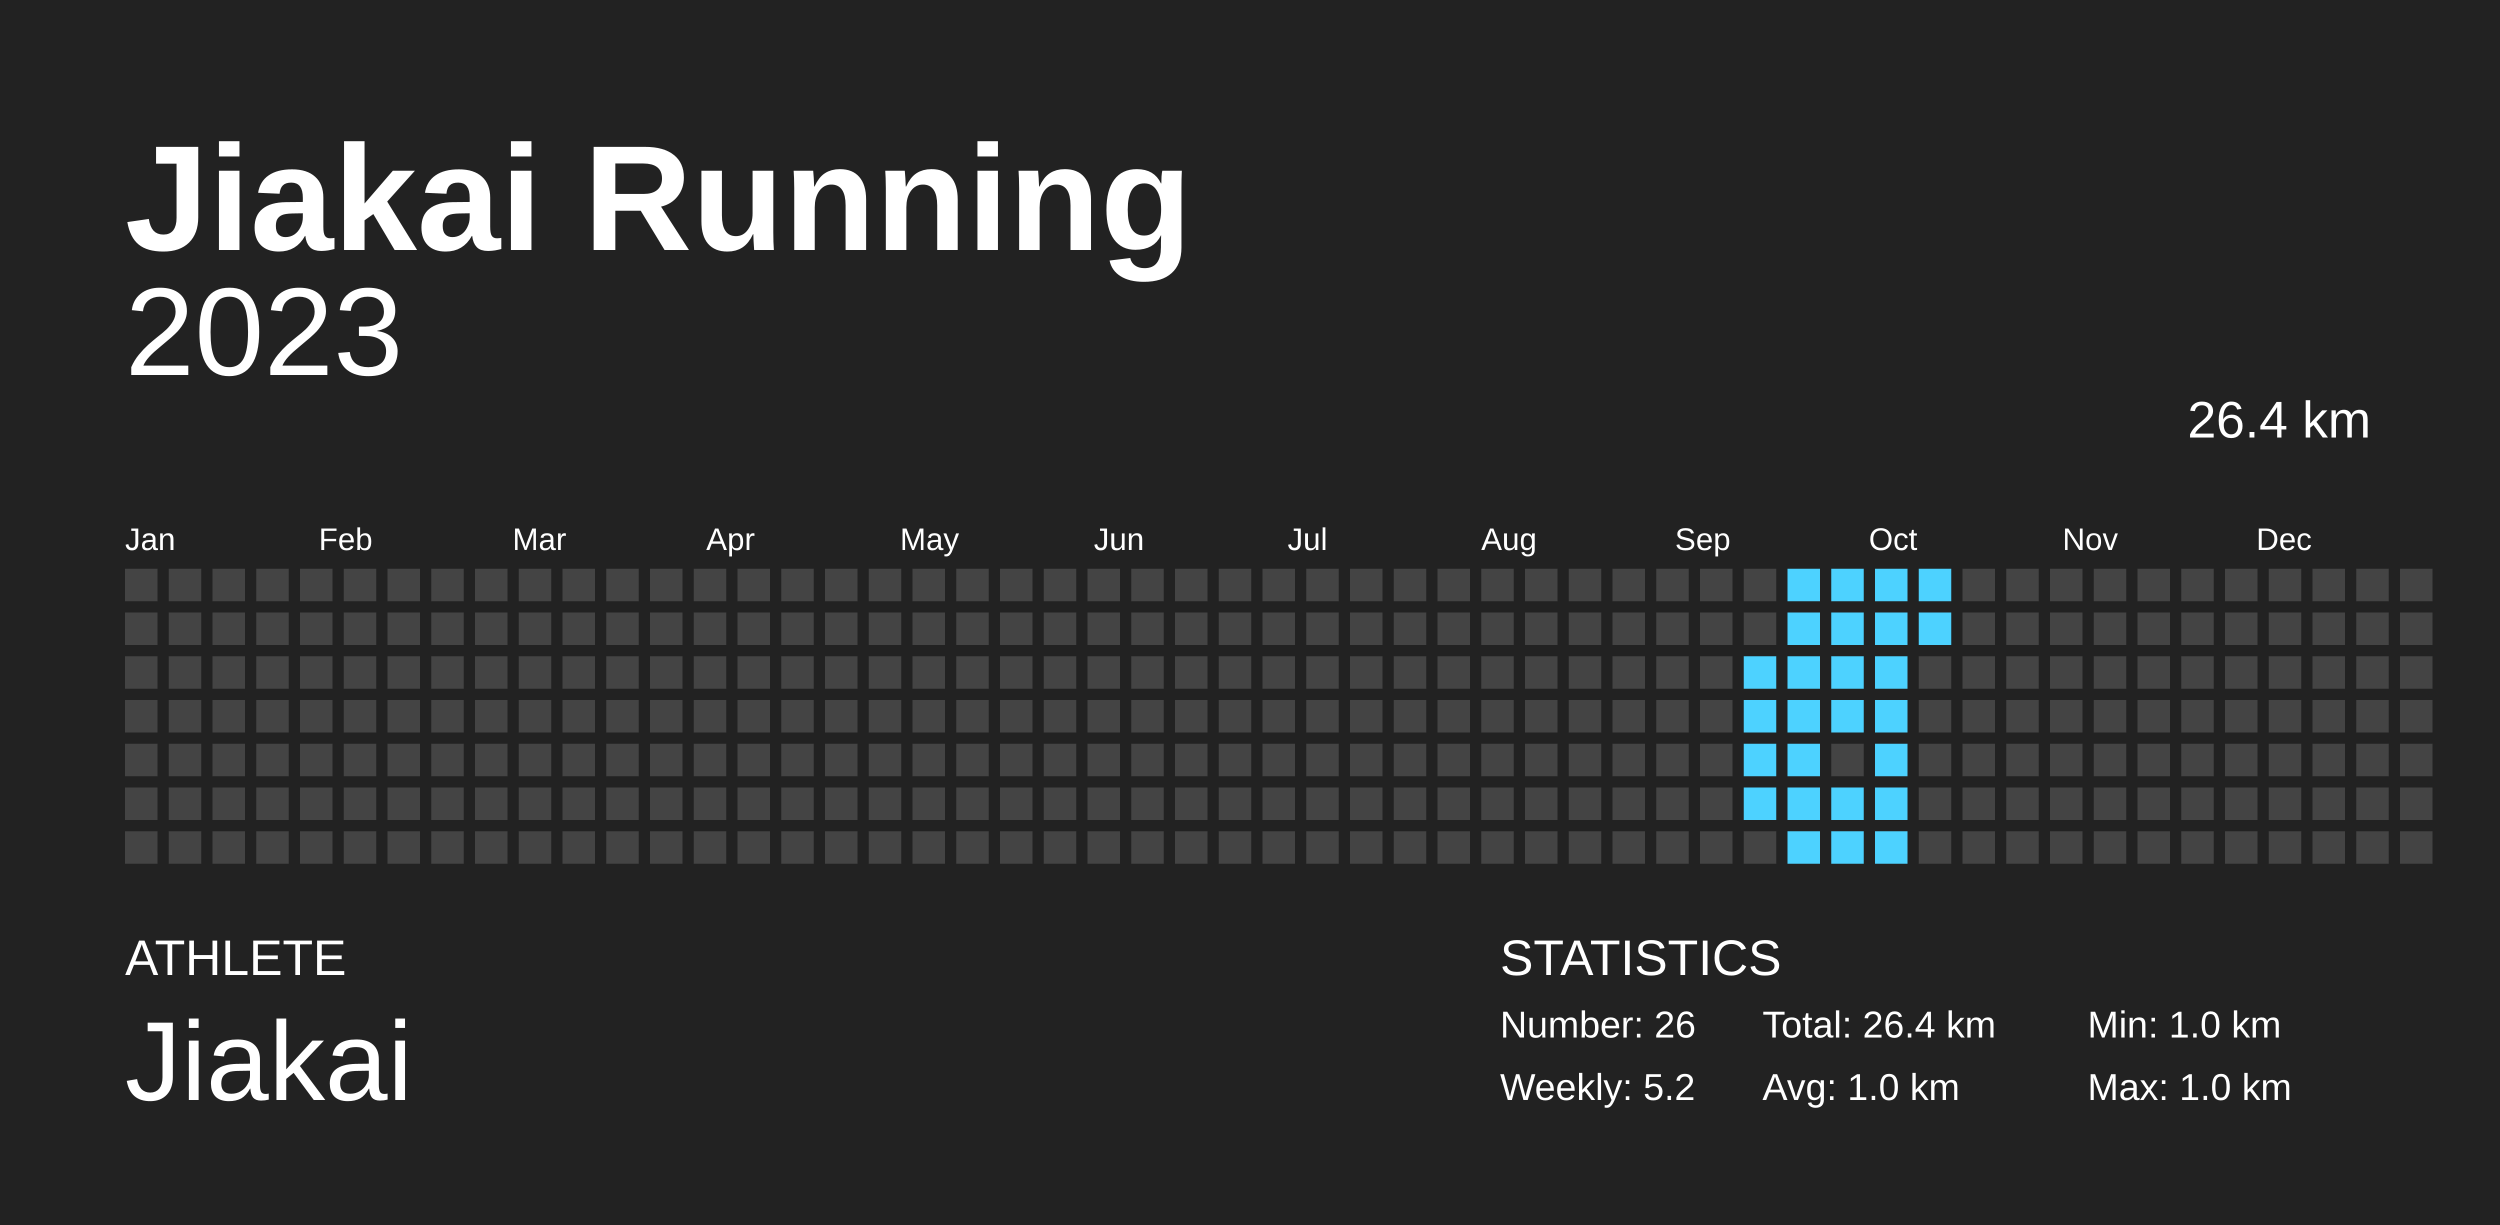
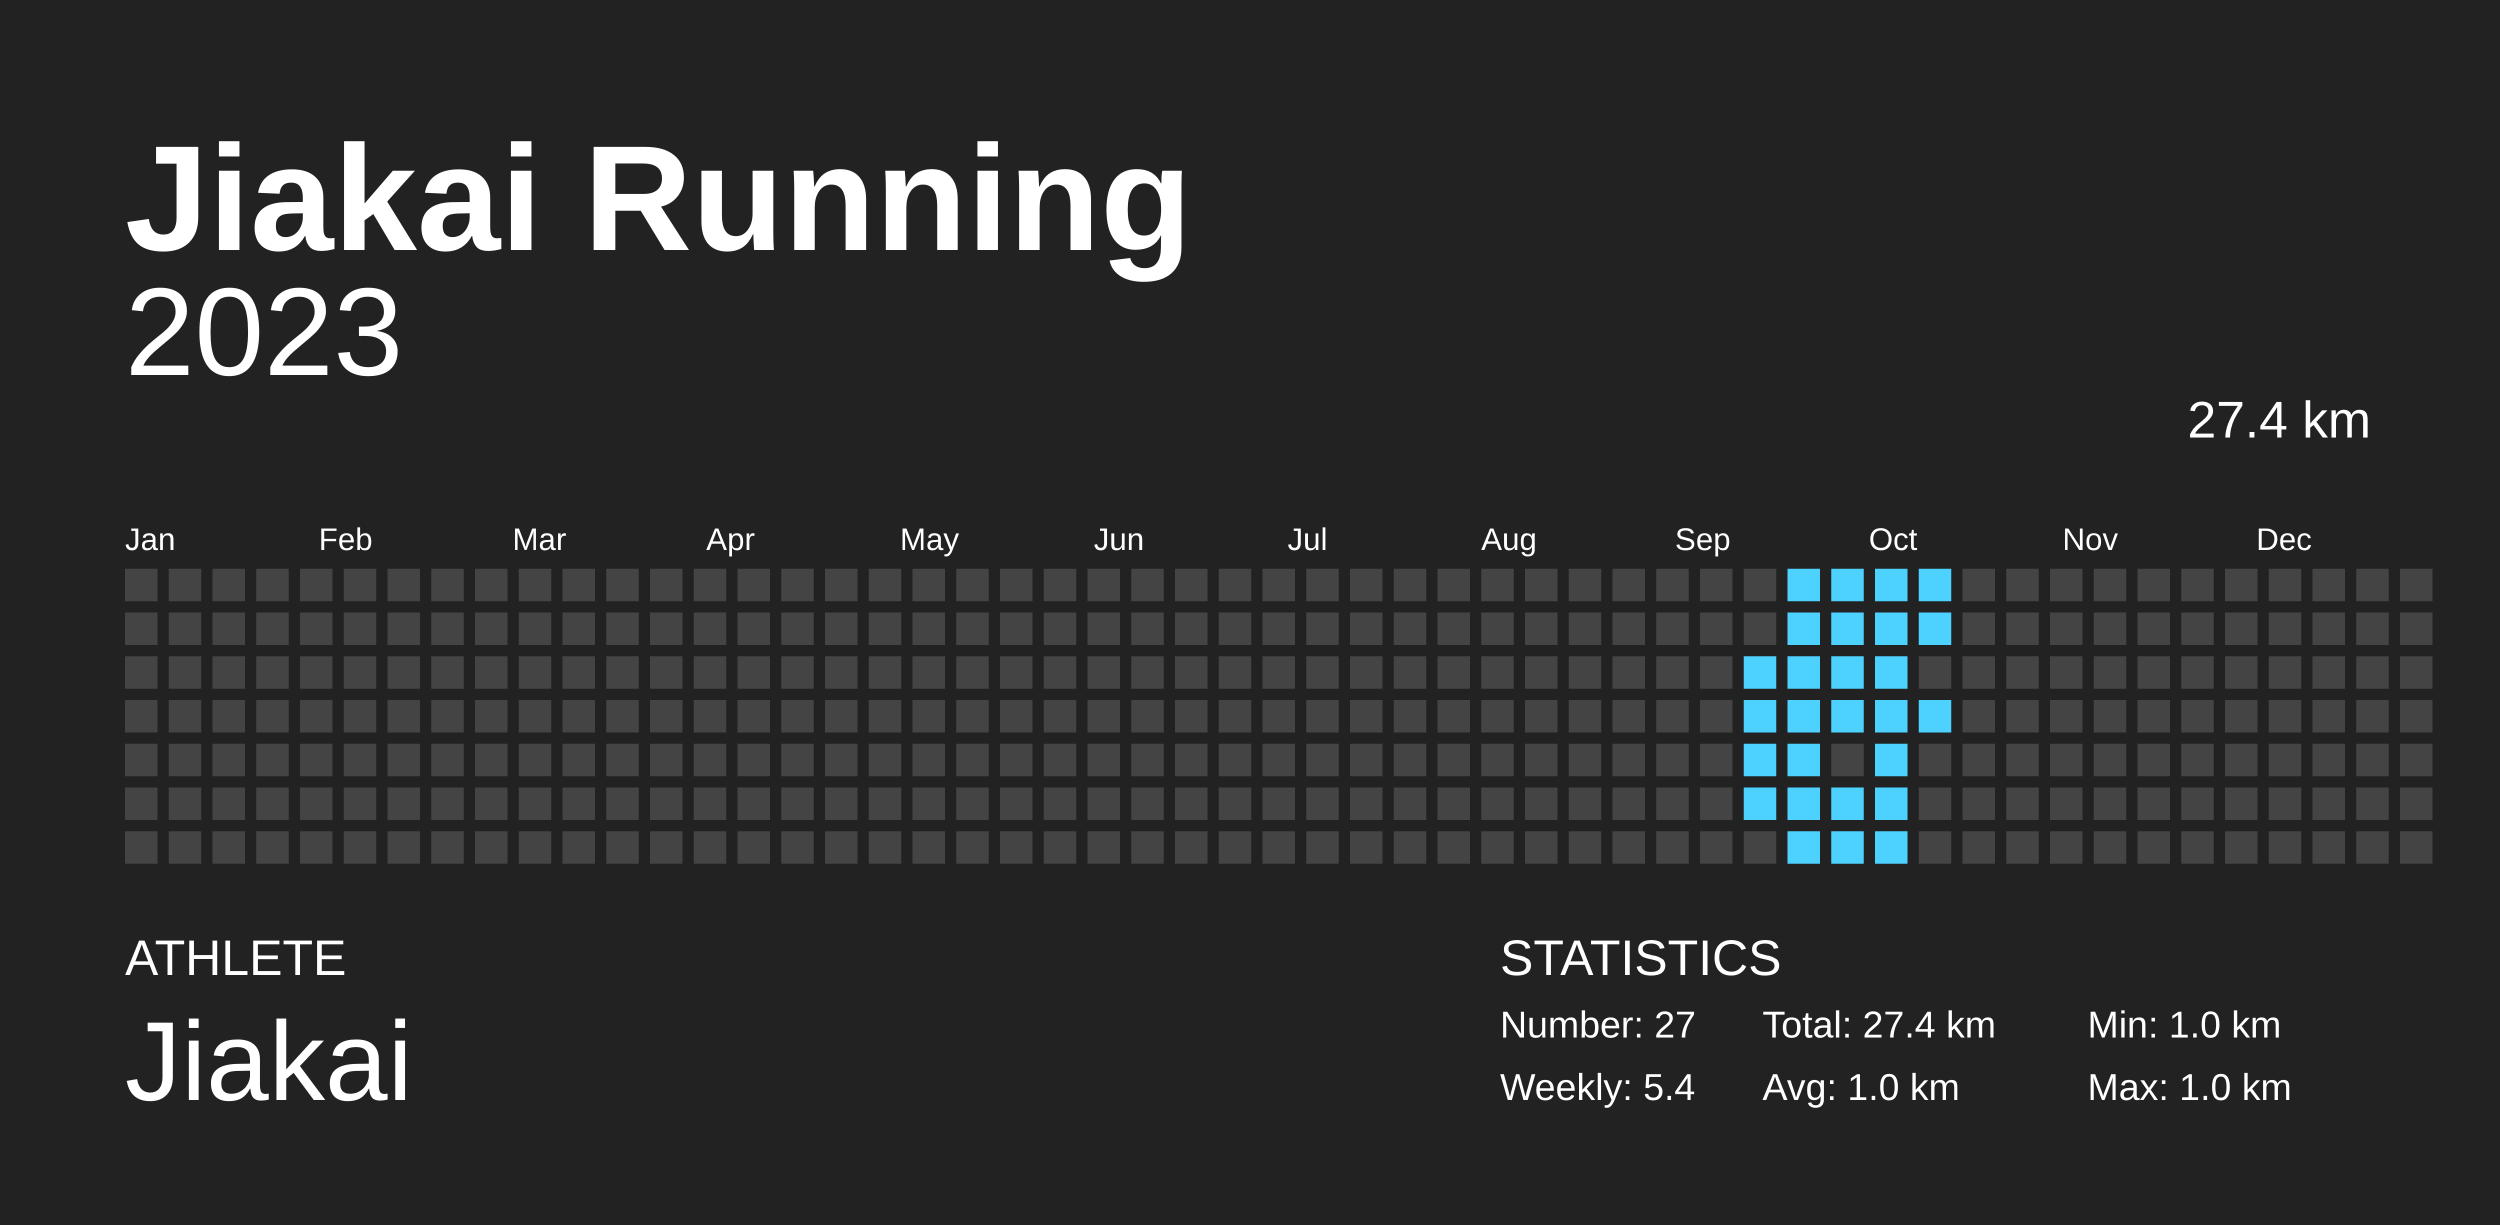
<svg xmlns="http://www.w3.org/2000/svg" baseProfile="full" height="98mm" version="1.1" viewBox="0,0,200,98" width="200mm">
  <defs />
  <rect fill="#222222" height="98" width="200" x="0" y="0" />
  <text fill="#FFFFFF" style="font-size:12px; font-family:Arial; font-weight:bold;" x="10" y="20">Jiakai Running</text>
  <text fill="#FFFFFF" style="font-size:4px; font-family:Arial" x="10" y="78">ATHLETE</text>
  <text fill="#FFFFFF" style="font-size:9px; font-family:Arial" x="10" y="88">Jiakai</text>
  <text fill="#FFFFFF" style="font-size:4px; font-family:Arial" x="120" y="78">STATISTICS</text>
-   <text fill="#FFFFFF" style="font-size:3px; font-family:Arial" x="120" y="83">Number: 26</text>
-   <text fill="#FFFFFF" style="font-size:3px; font-family:Arial" x="120" y="88">Weekly: 5.2</text>
-   <text fill="#FFFFFF" style="font-size:3px; font-family:Arial" x="141" y="83">Total: 26.4 km</text>
+   <text fill="#FFFFFF" style="font-size:3px; font-family:Arial" x="120" y="83">Number: 27</text>
+   <text fill="#FFFFFF" style="font-size:3px; font-family:Arial" x="120" y="88">Weekly: 5.4</text>
+   <text fill="#FFFFFF" style="font-size:3px; font-family:Arial" x="141" y="83">Total: 27.4 km</text>
  <text fill="#FFFFFF" style="font-size:3px; font-family:Arial" x="141" y="88">Avg: 1.0 km</text>
  <text fill="#FFFFFF" style="font-size:3px; font-family:Arial" x="167" y="83">Min: 1.0 km</text>
  <text fill="#FFFFFF" style="font-size:3px; font-family:Arial" x="167" y="88">Max: 1.0 km</text>
  <text alignment-baseline="hanging" fill="#FFFFFF" style="font-size:10.0px; font-family:Arial;" x="10" y="30">2023</text>
-   <text alignment-baseline="hanging" fill="#FFFFFF" style="font-size:4.125px; font-family:Arial;" x="175" y="35">26.4 km</text>
+   <text alignment-baseline="hanging" fill="#FFFFFF" style="font-size:4.125px; font-family:Arial;" x="175" y="35">27.4 km</text>
  <text fill="#FFFFFF" style="font-size:2.5px; font-family:Arial" x="10.0" y="44">Jan</text>
  <text fill="#FFFFFF" style="font-size:2.5px; font-family:Arial" x="25.5" y="44">Feb</text>
  <text fill="#FFFFFF" style="font-size:2.5px; font-family:Arial" x="41.0" y="44">Mar</text>
  <text fill="#FFFFFF" style="font-size:2.5px; font-family:Arial" x="56.5" y="44">Apr</text>
  <text fill="#FFFFFF" style="font-size:2.5px; font-family:Arial" x="72.0" y="44">May</text>
  <text fill="#FFFFFF" style="font-size:2.5px; font-family:Arial" x="87.5" y="44">Jun</text>
  <text fill="#FFFFFF" style="font-size:2.5px; font-family:Arial" x="103.0" y="44">Jul</text>
  <text fill="#FFFFFF" style="font-size:2.5px; font-family:Arial" x="118.5" y="44">Aug</text>
  <text fill="#FFFFFF" style="font-size:2.5px; font-family:Arial" x="134.0" y="44">Sep</text>
  <text fill="#FFFFFF" style="font-size:2.5px; font-family:Arial" x="149.5" y="44">Oct</text>
  <text fill="#FFFFFF" style="font-size:2.5px; font-family:Arial" x="165.0" y="44">Nov</text>
  <text fill="#FFFFFF" style="font-size:2.5px; font-family:Arial" x="180.5" y="44">Dec</text>
  <rect fill="#444444" height="2.6" width="2.6" x="10.0" y="45.5" />
  <rect fill="#444444" height="2.6" width="2.6" x="10.0" y="49.0" />
  <rect fill="#444444" height="2.6" width="2.6" x="10.0" y="52.5" />
  <rect fill="#444444" height="2.6" width="2.6" x="10.0" y="56.0" />
  <rect fill="#444444" height="2.6" width="2.6" x="10.0" y="59.5" />
  <rect fill="#444444" height="2.6" width="2.6" x="10.0" y="63.0" />
  <rect fill="#444444" height="2.6" width="2.6" x="10.0" y="66.5" />
  <rect fill="#444444" height="2.6" width="2.6" x="13.5" y="45.5" />
  <rect fill="#444444" height="2.6" width="2.6" x="13.5" y="49.0" />
  <rect fill="#444444" height="2.6" width="2.6" x="13.5" y="52.5" />
  <rect fill="#444444" height="2.6" width="2.6" x="13.5" y="56.0" />
  <rect fill="#444444" height="2.6" width="2.6" x="13.5" y="59.5" />
  <rect fill="#444444" height="2.6" width="2.6" x="13.5" y="63.0" />
  <rect fill="#444444" height="2.6" width="2.6" x="13.5" y="66.5" />
  <rect fill="#444444" height="2.6" width="2.6" x="17.0" y="45.5" />
  <rect fill="#444444" height="2.6" width="2.6" x="17.0" y="49.0" />
  <rect fill="#444444" height="2.6" width="2.6" x="17.0" y="52.5" />
  <rect fill="#444444" height="2.6" width="2.6" x="17.0" y="56.0" />
  <rect fill="#444444" height="2.6" width="2.6" x="17.0" y="59.5" />
  <rect fill="#444444" height="2.6" width="2.6" x="17.0" y="63.0" />
  <rect fill="#444444" height="2.6" width="2.6" x="17.0" y="66.5" />
  <rect fill="#444444" height="2.6" width="2.6" x="20.5" y="45.5" />
  <rect fill="#444444" height="2.6" width="2.6" x="20.5" y="49.0" />
  <rect fill="#444444" height="2.6" width="2.6" x="20.5" y="52.5" />
  <rect fill="#444444" height="2.6" width="2.6" x="20.5" y="56.0" />
  <rect fill="#444444" height="2.6" width="2.6" x="20.5" y="59.5" />
  <rect fill="#444444" height="2.6" width="2.6" x="20.5" y="63.0" />
  <rect fill="#444444" height="2.6" width="2.6" x="20.5" y="66.5" />
  <rect fill="#444444" height="2.6" width="2.6" x="24.0" y="45.5" />
  <rect fill="#444444" height="2.6" width="2.6" x="24.0" y="49.0" />
  <rect fill="#444444" height="2.6" width="2.6" x="24.0" y="52.5" />
  <rect fill="#444444" height="2.6" width="2.6" x="24.0" y="56.0" />
  <rect fill="#444444" height="2.6" width="2.6" x="24.0" y="59.5" />
  <rect fill="#444444" height="2.6" width="2.6" x="24.0" y="63.0" />
  <rect fill="#444444" height="2.6" width="2.6" x="24.0" y="66.5" />
  <rect fill="#444444" height="2.6" width="2.6" x="27.5" y="45.5" />
  <rect fill="#444444" height="2.6" width="2.6" x="27.5" y="49.0" />
  <rect fill="#444444" height="2.6" width="2.6" x="27.5" y="52.5" />
  <rect fill="#444444" height="2.6" width="2.6" x="27.5" y="56.0" />
  <rect fill="#444444" height="2.6" width="2.6" x="27.5" y="59.5" />
  <rect fill="#444444" height="2.6" width="2.6" x="27.5" y="63.0" />
  <rect fill="#444444" height="2.6" width="2.6" x="27.5" y="66.5" />
  <rect fill="#444444" height="2.6" width="2.6" x="31.0" y="45.5" />
  <rect fill="#444444" height="2.6" width="2.6" x="31.0" y="49.0" />
  <rect fill="#444444" height="2.6" width="2.6" x="31.0" y="52.5" />
  <rect fill="#444444" height="2.6" width="2.6" x="31.0" y="56.0" />
  <rect fill="#444444" height="2.6" width="2.6" x="31.0" y="59.5" />
  <rect fill="#444444" height="2.6" width="2.6" x="31.0" y="63.0" />
  <rect fill="#444444" height="2.6" width="2.6" x="31.0" y="66.5" />
  <rect fill="#444444" height="2.6" width="2.6" x="34.5" y="45.5" />
  <rect fill="#444444" height="2.6" width="2.6" x="34.5" y="49.0" />
  <rect fill="#444444" height="2.6" width="2.6" x="34.5" y="52.5" />
  <rect fill="#444444" height="2.6" width="2.6" x="34.5" y="56.0" />
  <rect fill="#444444" height="2.6" width="2.6" x="34.5" y="59.5" />
  <rect fill="#444444" height="2.6" width="2.6" x="34.5" y="63.0" />
  <rect fill="#444444" height="2.6" width="2.6" x="34.5" y="66.5" />
  <rect fill="#444444" height="2.6" width="2.6" x="38.0" y="45.5" />
  <rect fill="#444444" height="2.6" width="2.6" x="38.0" y="49.0" />
  <rect fill="#444444" height="2.6" width="2.6" x="38.0" y="52.5" />
  <rect fill="#444444" height="2.6" width="2.6" x="38.0" y="56.0" />
  <rect fill="#444444" height="2.6" width="2.6" x="38.0" y="59.5" />
  <rect fill="#444444" height="2.6" width="2.6" x="38.0" y="63.0" />
  <rect fill="#444444" height="2.6" width="2.6" x="38.0" y="66.5" />
  <rect fill="#444444" height="2.6" width="2.6" x="41.5" y="45.5" />
  <rect fill="#444444" height="2.6" width="2.6" x="41.5" y="49.0" />
  <rect fill="#444444" height="2.6" width="2.6" x="41.5" y="52.5" />
  <rect fill="#444444" height="2.6" width="2.6" x="41.5" y="56.0" />
  <rect fill="#444444" height="2.6" width="2.6" x="41.5" y="59.5" />
  <rect fill="#444444" height="2.6" width="2.6" x="41.5" y="63.0" />
  <rect fill="#444444" height="2.6" width="2.6" x="41.5" y="66.5" />
  <rect fill="#444444" height="2.6" width="2.6" x="45.0" y="45.5" />
  <rect fill="#444444" height="2.6" width="2.6" x="45.0" y="49.0" />
  <rect fill="#444444" height="2.6" width="2.6" x="45.0" y="52.5" />
  <rect fill="#444444" height="2.6" width="2.6" x="45.0" y="56.0" />
  <rect fill="#444444" height="2.6" width="2.6" x="45.0" y="59.5" />
  <rect fill="#444444" height="2.6" width="2.6" x="45.0" y="63.0" />
  <rect fill="#444444" height="2.6" width="2.6" x="45.0" y="66.5" />
  <rect fill="#444444" height="2.6" width="2.6" x="48.5" y="45.5" />
  <rect fill="#444444" height="2.6" width="2.6" x="48.5" y="49.0" />
  <rect fill="#444444" height="2.6" width="2.6" x="48.5" y="52.5" />
  <rect fill="#444444" height="2.6" width="2.6" x="48.5" y="56.0" />
  <rect fill="#444444" height="2.6" width="2.6" x="48.5" y="59.5" />
  <rect fill="#444444" height="2.6" width="2.6" x="48.5" y="63.0" />
  <rect fill="#444444" height="2.6" width="2.6" x="48.5" y="66.5" />
  <rect fill="#444444" height="2.6" width="2.6" x="52.0" y="45.5" />
  <rect fill="#444444" height="2.6" width="2.6" x="52.0" y="49.0" />
  <rect fill="#444444" height="2.6" width="2.6" x="52.0" y="52.5" />
  <rect fill="#444444" height="2.6" width="2.6" x="52.0" y="56.0" />
  <rect fill="#444444" height="2.6" width="2.6" x="52.0" y="59.5" />
  <rect fill="#444444" height="2.6" width="2.6" x="52.0" y="63.0" />
  <rect fill="#444444" height="2.6" width="2.6" x="52.0" y="66.5" />
  <rect fill="#444444" height="2.6" width="2.6" x="55.5" y="45.5" />
  <rect fill="#444444" height="2.6" width="2.6" x="55.5" y="49.0" />
  <rect fill="#444444" height="2.6" width="2.6" x="55.5" y="52.5" />
  <rect fill="#444444" height="2.6" width="2.6" x="55.5" y="56.0" />
  <rect fill="#444444" height="2.6" width="2.6" x="55.5" y="59.5" />
  <rect fill="#444444" height="2.6" width="2.6" x="55.5" y="63.0" />
  <rect fill="#444444" height="2.6" width="2.6" x="55.5" y="66.5" />
  <rect fill="#444444" height="2.6" width="2.6" x="59.0" y="45.5" />
  <rect fill="#444444" height="2.6" width="2.6" x="59.0" y="49.0" />
  <rect fill="#444444" height="2.6" width="2.6" x="59.0" y="52.5" />
  <rect fill="#444444" height="2.6" width="2.6" x="59.0" y="56.0" />
  <rect fill="#444444" height="2.6" width="2.6" x="59.0" y="59.5" />
  <rect fill="#444444" height="2.6" width="2.6" x="59.0" y="63.0" />
  <rect fill="#444444" height="2.6" width="2.6" x="59.0" y="66.5" />
  <rect fill="#444444" height="2.6" width="2.6" x="62.5" y="45.5" />
  <rect fill="#444444" height="2.6" width="2.6" x="62.5" y="49.0" />
  <rect fill="#444444" height="2.6" width="2.6" x="62.5" y="52.5" />
  <rect fill="#444444" height="2.6" width="2.6" x="62.5" y="56.0" />
  <rect fill="#444444" height="2.6" width="2.6" x="62.5" y="59.5" />
  <rect fill="#444444" height="2.6" width="2.6" x="62.5" y="63.0" />
  <rect fill="#444444" height="2.6" width="2.6" x="62.5" y="66.5" />
  <rect fill="#444444" height="2.6" width="2.6" x="66.0" y="45.5" />
  <rect fill="#444444" height="2.6" width="2.6" x="66.0" y="49.0" />
  <rect fill="#444444" height="2.6" width="2.6" x="66.0" y="52.5" />
  <rect fill="#444444" height="2.6" width="2.6" x="66.0" y="56.0" />
  <rect fill="#444444" height="2.6" width="2.6" x="66.0" y="59.5" />
  <rect fill="#444444" height="2.6" width="2.6" x="66.0" y="63.0" />
  <rect fill="#444444" height="2.6" width="2.6" x="66.0" y="66.5" />
  <rect fill="#444444" height="2.6" width="2.6" x="69.5" y="45.5" />
  <rect fill="#444444" height="2.6" width="2.6" x="69.5" y="49.0" />
  <rect fill="#444444" height="2.6" width="2.6" x="69.5" y="52.5" />
  <rect fill="#444444" height="2.6" width="2.6" x="69.5" y="56.0" />
  <rect fill="#444444" height="2.6" width="2.6" x="69.5" y="59.5" />
  <rect fill="#444444" height="2.6" width="2.6" x="69.5" y="63.0" />
  <rect fill="#444444" height="2.6" width="2.6" x="69.5" y="66.5" />
  <rect fill="#444444" height="2.6" width="2.6" x="73.0" y="45.5" />
  <rect fill="#444444" height="2.6" width="2.6" x="73.0" y="49.0" />
  <rect fill="#444444" height="2.6" width="2.6" x="73.0" y="52.5" />
  <rect fill="#444444" height="2.6" width="2.6" x="73.0" y="56.0" />
  <rect fill="#444444" height="2.6" width="2.6" x="73.0" y="59.5" />
  <rect fill="#444444" height="2.6" width="2.6" x="73.0" y="63.0" />
  <rect fill="#444444" height="2.6" width="2.6" x="73.0" y="66.5" />
  <rect fill="#444444" height="2.6" width="2.6" x="76.5" y="45.5" />
  <rect fill="#444444" height="2.6" width="2.6" x="76.5" y="49.0" />
  <rect fill="#444444" height="2.6" width="2.6" x="76.5" y="52.5" />
  <rect fill="#444444" height="2.6" width="2.6" x="76.5" y="56.0" />
  <rect fill="#444444" height="2.6" width="2.6" x="76.5" y="59.5" />
  <rect fill="#444444" height="2.6" width="2.6" x="76.5" y="63.0" />
  <rect fill="#444444" height="2.6" width="2.6" x="76.5" y="66.5" />
  <rect fill="#444444" height="2.6" width="2.6" x="80.0" y="45.5" />
  <rect fill="#444444" height="2.6" width="2.6" x="80.0" y="49.0" />
  <rect fill="#444444" height="2.6" width="2.6" x="80.0" y="52.5" />
  <rect fill="#444444" height="2.6" width="2.6" x="80.0" y="56.0" />
  <rect fill="#444444" height="2.6" width="2.6" x="80.0" y="59.5" />
  <rect fill="#444444" height="2.6" width="2.6" x="80.0" y="63.0" />
  <rect fill="#444444" height="2.6" width="2.6" x="80.0" y="66.5" />
  <rect fill="#444444" height="2.6" width="2.6" x="83.5" y="45.5" />
  <rect fill="#444444" height="2.6" width="2.6" x="83.5" y="49.0" />
  <rect fill="#444444" height="2.6" width="2.6" x="83.5" y="52.5" />
  <rect fill="#444444" height="2.6" width="2.6" x="83.5" y="56.0" />
  <rect fill="#444444" height="2.6" width="2.6" x="83.5" y="59.5" />
  <rect fill="#444444" height="2.6" width="2.6" x="83.5" y="63.0" />
  <rect fill="#444444" height="2.6" width="2.6" x="83.5" y="66.5" />
  <rect fill="#444444" height="2.6" width="2.6" x="87.0" y="45.5" />
  <rect fill="#444444" height="2.6" width="2.6" x="87.0" y="49.0" />
  <rect fill="#444444" height="2.6" width="2.6" x="87.0" y="52.5" />
  <rect fill="#444444" height="2.6" width="2.6" x="87.0" y="56.0" />
  <rect fill="#444444" height="2.6" width="2.6" x="87.0" y="59.5" />
  <rect fill="#444444" height="2.6" width="2.6" x="87.0" y="63.0" />
  <rect fill="#444444" height="2.6" width="2.6" x="87.0" y="66.5" />
  <rect fill="#444444" height="2.6" width="2.6" x="90.5" y="45.5" />
  <rect fill="#444444" height="2.6" width="2.6" x="90.5" y="49.0" />
  <rect fill="#444444" height="2.6" width="2.6" x="90.5" y="52.5" />
  <rect fill="#444444" height="2.6" width="2.6" x="90.5" y="56.0" />
  <rect fill="#444444" height="2.6" width="2.6" x="90.5" y="59.5" />
  <rect fill="#444444" height="2.6" width="2.6" x="90.5" y="63.0" />
  <rect fill="#444444" height="2.6" width="2.6" x="90.5" y="66.5" />
  <rect fill="#444444" height="2.6" width="2.6" x="94.0" y="45.5" />
  <rect fill="#444444" height="2.6" width="2.6" x="94.0" y="49.0" />
  <rect fill="#444444" height="2.6" width="2.6" x="94.0" y="52.5" />
  <rect fill="#444444" height="2.6" width="2.6" x="94.0" y="56.0" />
  <rect fill="#444444" height="2.6" width="2.6" x="94.0" y="59.5" />
  <rect fill="#444444" height="2.6" width="2.6" x="94.0" y="63.0" />
  <rect fill="#444444" height="2.6" width="2.6" x="94.0" y="66.5" />
  <rect fill="#444444" height="2.6" width="2.6" x="97.5" y="45.5" />
  <rect fill="#444444" height="2.6" width="2.6" x="97.5" y="49.0" />
  <rect fill="#444444" height="2.6" width="2.6" x="97.5" y="52.5" />
  <rect fill="#444444" height="2.6" width="2.6" x="97.5" y="56.0" />
  <rect fill="#444444" height="2.6" width="2.6" x="97.5" y="59.5" />
  <rect fill="#444444" height="2.6" width="2.6" x="97.5" y="63.0" />
  <rect fill="#444444" height="2.6" width="2.6" x="97.5" y="66.5" />
  <rect fill="#444444" height="2.6" width="2.6" x="101.0" y="45.5" />
  <rect fill="#444444" height="2.6" width="2.6" x="101.0" y="49.0" />
  <rect fill="#444444" height="2.6" width="2.6" x="101.0" y="52.5" />
  <rect fill="#444444" height="2.6" width="2.6" x="101.0" y="56.0" />
  <rect fill="#444444" height="2.6" width="2.6" x="101.0" y="59.5" />
  <rect fill="#444444" height="2.6" width="2.6" x="101.0" y="63.0" />
  <rect fill="#444444" height="2.6" width="2.6" x="101.0" y="66.5" />
  <rect fill="#444444" height="2.6" width="2.6" x="104.5" y="45.5" />
  <rect fill="#444444" height="2.6" width="2.6" x="104.5" y="49.0" />
  <rect fill="#444444" height="2.6" width="2.6" x="104.5" y="52.5" />
  <rect fill="#444444" height="2.6" width="2.6" x="104.5" y="56.0" />
  <rect fill="#444444" height="2.6" width="2.6" x="104.5" y="59.5" />
  <rect fill="#444444" height="2.6" width="2.6" x="104.5" y="63.0" />
  <rect fill="#444444" height="2.6" width="2.6" x="104.5" y="66.5" />
  <rect fill="#444444" height="2.6" width="2.6" x="108.0" y="45.5" />
  <rect fill="#444444" height="2.6" width="2.6" x="108.0" y="49.0" />
  <rect fill="#444444" height="2.6" width="2.6" x="108.0" y="52.5" />
  <rect fill="#444444" height="2.6" width="2.6" x="108.0" y="56.0" />
  <rect fill="#444444" height="2.6" width="2.6" x="108.0" y="59.5" />
  <rect fill="#444444" height="2.6" width="2.6" x="108.0" y="63.0" />
  <rect fill="#444444" height="2.6" width="2.6" x="108.0" y="66.5" />
  <rect fill="#444444" height="2.6" width="2.6" x="111.5" y="45.5" />
  <rect fill="#444444" height="2.6" width="2.6" x="111.5" y="49.0" />
  <rect fill="#444444" height="2.6" width="2.6" x="111.5" y="52.5" />
  <rect fill="#444444" height="2.6" width="2.6" x="111.5" y="56.0" />
  <rect fill="#444444" height="2.6" width="2.6" x="111.5" y="59.5" />
  <rect fill="#444444" height="2.6" width="2.6" x="111.5" y="63.0" />
  <rect fill="#444444" height="2.6" width="2.6" x="111.5" y="66.5" />
  <rect fill="#444444" height="2.6" width="2.6" x="115.0" y="45.5" />
  <rect fill="#444444" height="2.6" width="2.6" x="115.0" y="49.0" />
  <rect fill="#444444" height="2.6" width="2.6" x="115.0" y="52.5" />
  <rect fill="#444444" height="2.6" width="2.6" x="115.0" y="56.0" />
  <rect fill="#444444" height="2.6" width="2.6" x="115.0" y="59.5" />
  <rect fill="#444444" height="2.6" width="2.6" x="115.0" y="63.0" />
  <rect fill="#444444" height="2.6" width="2.6" x="115.0" y="66.5" />
  <rect fill="#444444" height="2.6" width="2.6" x="118.5" y="45.5" />
  <rect fill="#444444" height="2.6" width="2.6" x="118.5" y="49.0" />
  <rect fill="#444444" height="2.6" width="2.6" x="118.5" y="52.5" />
  <rect fill="#444444" height="2.6" width="2.6" x="118.5" y="56.0" />
  <rect fill="#444444" height="2.6" width="2.6" x="118.5" y="59.5" />
  <rect fill="#444444" height="2.6" width="2.6" x="118.5" y="63.0" />
  <rect fill="#444444" height="2.6" width="2.6" x="118.5" y="66.5" />
  <rect fill="#444444" height="2.6" width="2.6" x="122.0" y="45.5" />
  <rect fill="#444444" height="2.6" width="2.6" x="122.0" y="49.0" />
  <rect fill="#444444" height="2.6" width="2.6" x="122.0" y="52.5" />
  <rect fill="#444444" height="2.6" width="2.6" x="122.0" y="56.0" />
  <rect fill="#444444" height="2.6" width="2.6" x="122.0" y="59.5" />
  <rect fill="#444444" height="2.6" width="2.6" x="122.0" y="63.0" />
  <rect fill="#444444" height="2.6" width="2.6" x="122.0" y="66.5" />
  <rect fill="#444444" height="2.6" width="2.6" x="125.5" y="45.5" />
  <rect fill="#444444" height="2.6" width="2.6" x="125.5" y="49.0" />
  <rect fill="#444444" height="2.6" width="2.6" x="125.5" y="52.5" />
  <rect fill="#444444" height="2.6" width="2.6" x="125.5" y="56.0" />
  <rect fill="#444444" height="2.6" width="2.6" x="125.5" y="59.5" />
  <rect fill="#444444" height="2.6" width="2.6" x="125.5" y="63.0" />
  <rect fill="#444444" height="2.6" width="2.6" x="125.5" y="66.5" />
  <rect fill="#444444" height="2.6" width="2.6" x="129.0" y="45.5" />
  <rect fill="#444444" height="2.6" width="2.6" x="129.0" y="49.0" />
  <rect fill="#444444" height="2.6" width="2.6" x="129.0" y="52.5" />
  <rect fill="#444444" height="2.6" width="2.6" x="129.0" y="56.0" />
  <rect fill="#444444" height="2.6" width="2.6" x="129.0" y="59.5" />
  <rect fill="#444444" height="2.6" width="2.6" x="129.0" y="63.0" />
  <rect fill="#444444" height="2.6" width="2.6" x="129.0" y="66.5" />
  <rect fill="#444444" height="2.6" width="2.6" x="132.5" y="45.5" />
  <rect fill="#444444" height="2.6" width="2.6" x="132.5" y="49.0" />
  <rect fill="#444444" height="2.6" width="2.6" x="132.5" y="52.5" />
  <rect fill="#444444" height="2.6" width="2.6" x="132.5" y="56.0" />
  <rect fill="#444444" height="2.6" width="2.6" x="132.5" y="59.5" />
  <rect fill="#444444" height="2.6" width="2.6" x="132.5" y="63.0" />
  <rect fill="#444444" height="2.6" width="2.6" x="132.5" y="66.5" />
  <rect fill="#444444" height="2.6" width="2.6" x="136.0" y="45.5" />
  <rect fill="#444444" height="2.6" width="2.6" x="136.0" y="49.0" />
  <rect fill="#444444" height="2.6" width="2.6" x="136.0" y="52.5" />
  <rect fill="#444444" height="2.6" width="2.6" x="136.0" y="56.0" />
  <rect fill="#444444" height="2.6" width="2.6" x="136.0" y="59.5" />
  <rect fill="#444444" height="2.6" width="2.6" x="136.0" y="63.0" />
  <rect fill="#444444" height="2.6" width="2.6" x="136.0" y="66.5" />
  <rect fill="#444444" height="2.6" width="2.6" x="139.5" y="45.5" />
  <rect fill="#444444" height="2.6" width="2.6" x="139.5" y="49.0" />
  <rect fill="#4dd2ff" height="2.6" width="2.6" x="139.5" y="52.5" />
  <rect fill="#4dd2ff" height="2.6" width="2.6" x="139.5" y="56.0" />
  <rect fill="#4dd2ff" height="2.6" width="2.6" x="139.5" y="59.5" />
  <rect fill="#4dd2ff" height="2.6" width="2.6" x="139.5" y="63.0" />
  <rect fill="#444444" height="2.6" width="2.6" x="139.5" y="66.5" />
  <rect fill="#4dd2ff" height="2.6" width="2.6" x="143.0" y="45.5" />
  <rect fill="#4dd2ff" height="2.6" width="2.6" x="143.0" y="49.0" />
  <rect fill="#4dd2ff" height="2.6" width="2.6" x="143.0" y="52.5" />
  <rect fill="#4dd2ff" height="2.6" width="2.6" x="143.0" y="56.0" />
  <rect fill="#4dd2ff" height="2.6" width="2.6" x="143.0" y="59.5" />
  <rect fill="#4dd2ff" height="2.6" width="2.6" x="143.0" y="63.0" />
  <rect fill="#4dd2ff" height="2.6" width="2.6" x="143.0" y="66.5" />
  <rect fill="#4dd2ff" height="2.6" width="2.6" x="146.5" y="45.5" />
  <rect fill="#4dd2ff" height="2.6" width="2.6" x="146.5" y="49.0" />
  <rect fill="#4dd2ff" height="2.6" width="2.6" x="146.5" y="52.5" />
  <rect fill="#4dd2ff" height="2.6" width="2.6" x="146.5" y="56.0" />
  <rect fill="#444444" height="2.6" width="2.6" x="146.5" y="59.5" />
  <rect fill="#4dd2ff" height="2.6" width="2.6" x="146.5" y="63.0" />
  <rect fill="#4dd2ff" height="2.6" width="2.6" x="146.5" y="66.5" />
  <rect fill="#4dd2ff" height="2.6" width="2.6" x="150.0" y="45.5" />
  <rect fill="#4dd2ff" height="2.6" width="2.6" x="150.0" y="49.0" />
  <rect fill="#4dd2ff" height="2.6" width="2.6" x="150.0" y="52.5" />
  <rect fill="#4dd2ff" height="2.6" width="2.6" x="150.0" y="56.0" />
  <rect fill="#4dd2ff" height="2.6" width="2.6" x="150.0" y="59.5" />
  <rect fill="#4dd2ff" height="2.6" width="2.6" x="150.0" y="63.0" />
  <rect fill="#4dd2ff" height="2.6" width="2.6" x="150.0" y="66.5" />
  <rect fill="#4dd2ff" height="2.6" width="2.6" x="153.5" y="45.5" />
  <rect fill="#4dd2ff" height="2.6" width="2.6" x="153.5" y="49.0" />
  <rect fill="#444444" height="2.6" width="2.6" x="153.5" y="52.5" />
-   <rect fill="#444444" height="2.6" width="2.6" x="153.5" y="56.0" />
+   <rect fill="#4dd2ff" height="2.6" width="2.6" x="153.5" y="56.0" />
  <rect fill="#444444" height="2.6" width="2.6" x="153.5" y="59.5" />
  <rect fill="#444444" height="2.6" width="2.6" x="153.5" y="63.0" />
  <rect fill="#444444" height="2.6" width="2.6" x="153.5" y="66.5" />
  <rect fill="#444444" height="2.6" width="2.6" x="157.0" y="45.5" />
  <rect fill="#444444" height="2.6" width="2.6" x="157.0" y="49.0" />
  <rect fill="#444444" height="2.6" width="2.6" x="157.0" y="52.5" />
  <rect fill="#444444" height="2.6" width="2.6" x="157.0" y="56.0" />
  <rect fill="#444444" height="2.6" width="2.6" x="157.0" y="59.5" />
  <rect fill="#444444" height="2.6" width="2.6" x="157.0" y="63.0" />
  <rect fill="#444444" height="2.6" width="2.6" x="157.0" y="66.5" />
  <rect fill="#444444" height="2.6" width="2.6" x="160.5" y="45.5" />
  <rect fill="#444444" height="2.6" width="2.6" x="160.5" y="49.0" />
  <rect fill="#444444" height="2.6" width="2.6" x="160.5" y="52.5" />
  <rect fill="#444444" height="2.6" width="2.6" x="160.5" y="56.0" />
  <rect fill="#444444" height="2.6" width="2.6" x="160.5" y="59.5" />
  <rect fill="#444444" height="2.6" width="2.6" x="160.5" y="63.0" />
  <rect fill="#444444" height="2.6" width="2.6" x="160.5" y="66.5" />
  <rect fill="#444444" height="2.6" width="2.6" x="164.0" y="45.5" />
  <rect fill="#444444" height="2.6" width="2.6" x="164.0" y="49.0" />
  <rect fill="#444444" height="2.6" width="2.6" x="164.0" y="52.5" />
  <rect fill="#444444" height="2.6" width="2.6" x="164.0" y="56.0" />
  <rect fill="#444444" height="2.6" width="2.6" x="164.0" y="59.5" />
  <rect fill="#444444" height="2.6" width="2.6" x="164.0" y="63.0" />
  <rect fill="#444444" height="2.6" width="2.6" x="164.0" y="66.5" />
  <rect fill="#444444" height="2.6" width="2.6" x="167.5" y="45.5" />
  <rect fill="#444444" height="2.6" width="2.6" x="167.5" y="49.0" />
  <rect fill="#444444" height="2.6" width="2.6" x="167.5" y="52.5" />
  <rect fill="#444444" height="2.6" width="2.6" x="167.5" y="56.0" />
  <rect fill="#444444" height="2.6" width="2.6" x="167.5" y="59.5" />
  <rect fill="#444444" height="2.6" width="2.6" x="167.5" y="63.0" />
  <rect fill="#444444" height="2.6" width="2.6" x="167.5" y="66.5" />
  <rect fill="#444444" height="2.6" width="2.6" x="171.0" y="45.5" />
  <rect fill="#444444" height="2.6" width="2.6" x="171.0" y="49.0" />
  <rect fill="#444444" height="2.6" width="2.6" x="171.0" y="52.5" />
  <rect fill="#444444" height="2.6" width="2.6" x="171.0" y="56.0" />
  <rect fill="#444444" height="2.6" width="2.6" x="171.0" y="59.5" />
  <rect fill="#444444" height="2.6" width="2.6" x="171.0" y="63.0" />
  <rect fill="#444444" height="2.6" width="2.6" x="171.0" y="66.5" />
  <rect fill="#444444" height="2.6" width="2.6" x="174.5" y="45.5" />
  <rect fill="#444444" height="2.6" width="2.6" x="174.5" y="49.0" />
  <rect fill="#444444" height="2.6" width="2.6" x="174.5" y="52.5" />
  <rect fill="#444444" height="2.6" width="2.6" x="174.5" y="56.0" />
  <rect fill="#444444" height="2.6" width="2.6" x="174.5" y="59.5" />
  <rect fill="#444444" height="2.6" width="2.6" x="174.5" y="63.0" />
  <rect fill="#444444" height="2.6" width="2.6" x="174.5" y="66.5" />
  <rect fill="#444444" height="2.6" width="2.6" x="178.0" y="45.5" />
  <rect fill="#444444" height="2.6" width="2.6" x="178.0" y="49.0" />
  <rect fill="#444444" height="2.6" width="2.6" x="178.0" y="52.5" />
  <rect fill="#444444" height="2.6" width="2.6" x="178.0" y="56.0" />
  <rect fill="#444444" height="2.6" width="2.6" x="178.0" y="59.5" />
  <rect fill="#444444" height="2.6" width="2.6" x="178.0" y="63.0" />
  <rect fill="#444444" height="2.6" width="2.6" x="178.0" y="66.5" />
  <rect fill="#444444" height="2.6" width="2.6" x="181.5" y="45.5" />
  <rect fill="#444444" height="2.6" width="2.6" x="181.5" y="49.0" />
  <rect fill="#444444" height="2.6" width="2.6" x="181.5" y="52.5" />
  <rect fill="#444444" height="2.6" width="2.6" x="181.5" y="56.0" />
  <rect fill="#444444" height="2.6" width="2.6" x="181.5" y="59.5" />
  <rect fill="#444444" height="2.6" width="2.6" x="181.5" y="63.0" />
  <rect fill="#444444" height="2.6" width="2.6" x="181.5" y="66.5" />
  <rect fill="#444444" height="2.6" width="2.6" x="185.0" y="45.5" />
  <rect fill="#444444" height="2.6" width="2.6" x="185.0" y="49.0" />
  <rect fill="#444444" height="2.6" width="2.6" x="185.0" y="52.5" />
  <rect fill="#444444" height="2.6" width="2.6" x="185.0" y="56.0" />
  <rect fill="#444444" height="2.6" width="2.6" x="185.0" y="59.5" />
  <rect fill="#444444" height="2.6" width="2.6" x="185.0" y="63.0" />
  <rect fill="#444444" height="2.6" width="2.6" x="185.0" y="66.5" />
  <rect fill="#444444" height="2.6" width="2.6" x="188.5" y="45.5" />
  <rect fill="#444444" height="2.6" width="2.6" x="188.5" y="49.0" />
  <rect fill="#444444" height="2.6" width="2.6" x="188.5" y="52.5" />
  <rect fill="#444444" height="2.6" width="2.6" x="188.5" y="56.0" />
  <rect fill="#444444" height="2.6" width="2.6" x="188.5" y="59.5" />
  <rect fill="#444444" height="2.6" width="2.6" x="188.5" y="63.0" />
  <rect fill="#444444" height="2.6" width="2.6" x="188.5" y="66.5" />
  <rect fill="#444444" height="2.6" width="2.6" x="192.0" y="45.5" />
  <rect fill="#444444" height="2.6" width="2.6" x="192.0" y="49.0" />
  <rect fill="#444444" height="2.6" width="2.6" x="192.0" y="52.5" />
  <rect fill="#444444" height="2.6" width="2.6" x="192.0" y="56.0" />
  <rect fill="#444444" height="2.6" width="2.6" x="192.0" y="59.5" />
  <rect fill="#444444" height="2.6" width="2.6" x="192.0" y="63.0" />
  <rect fill="#444444" height="2.6" width="2.6" x="192.0" y="66.5" />
</svg>
